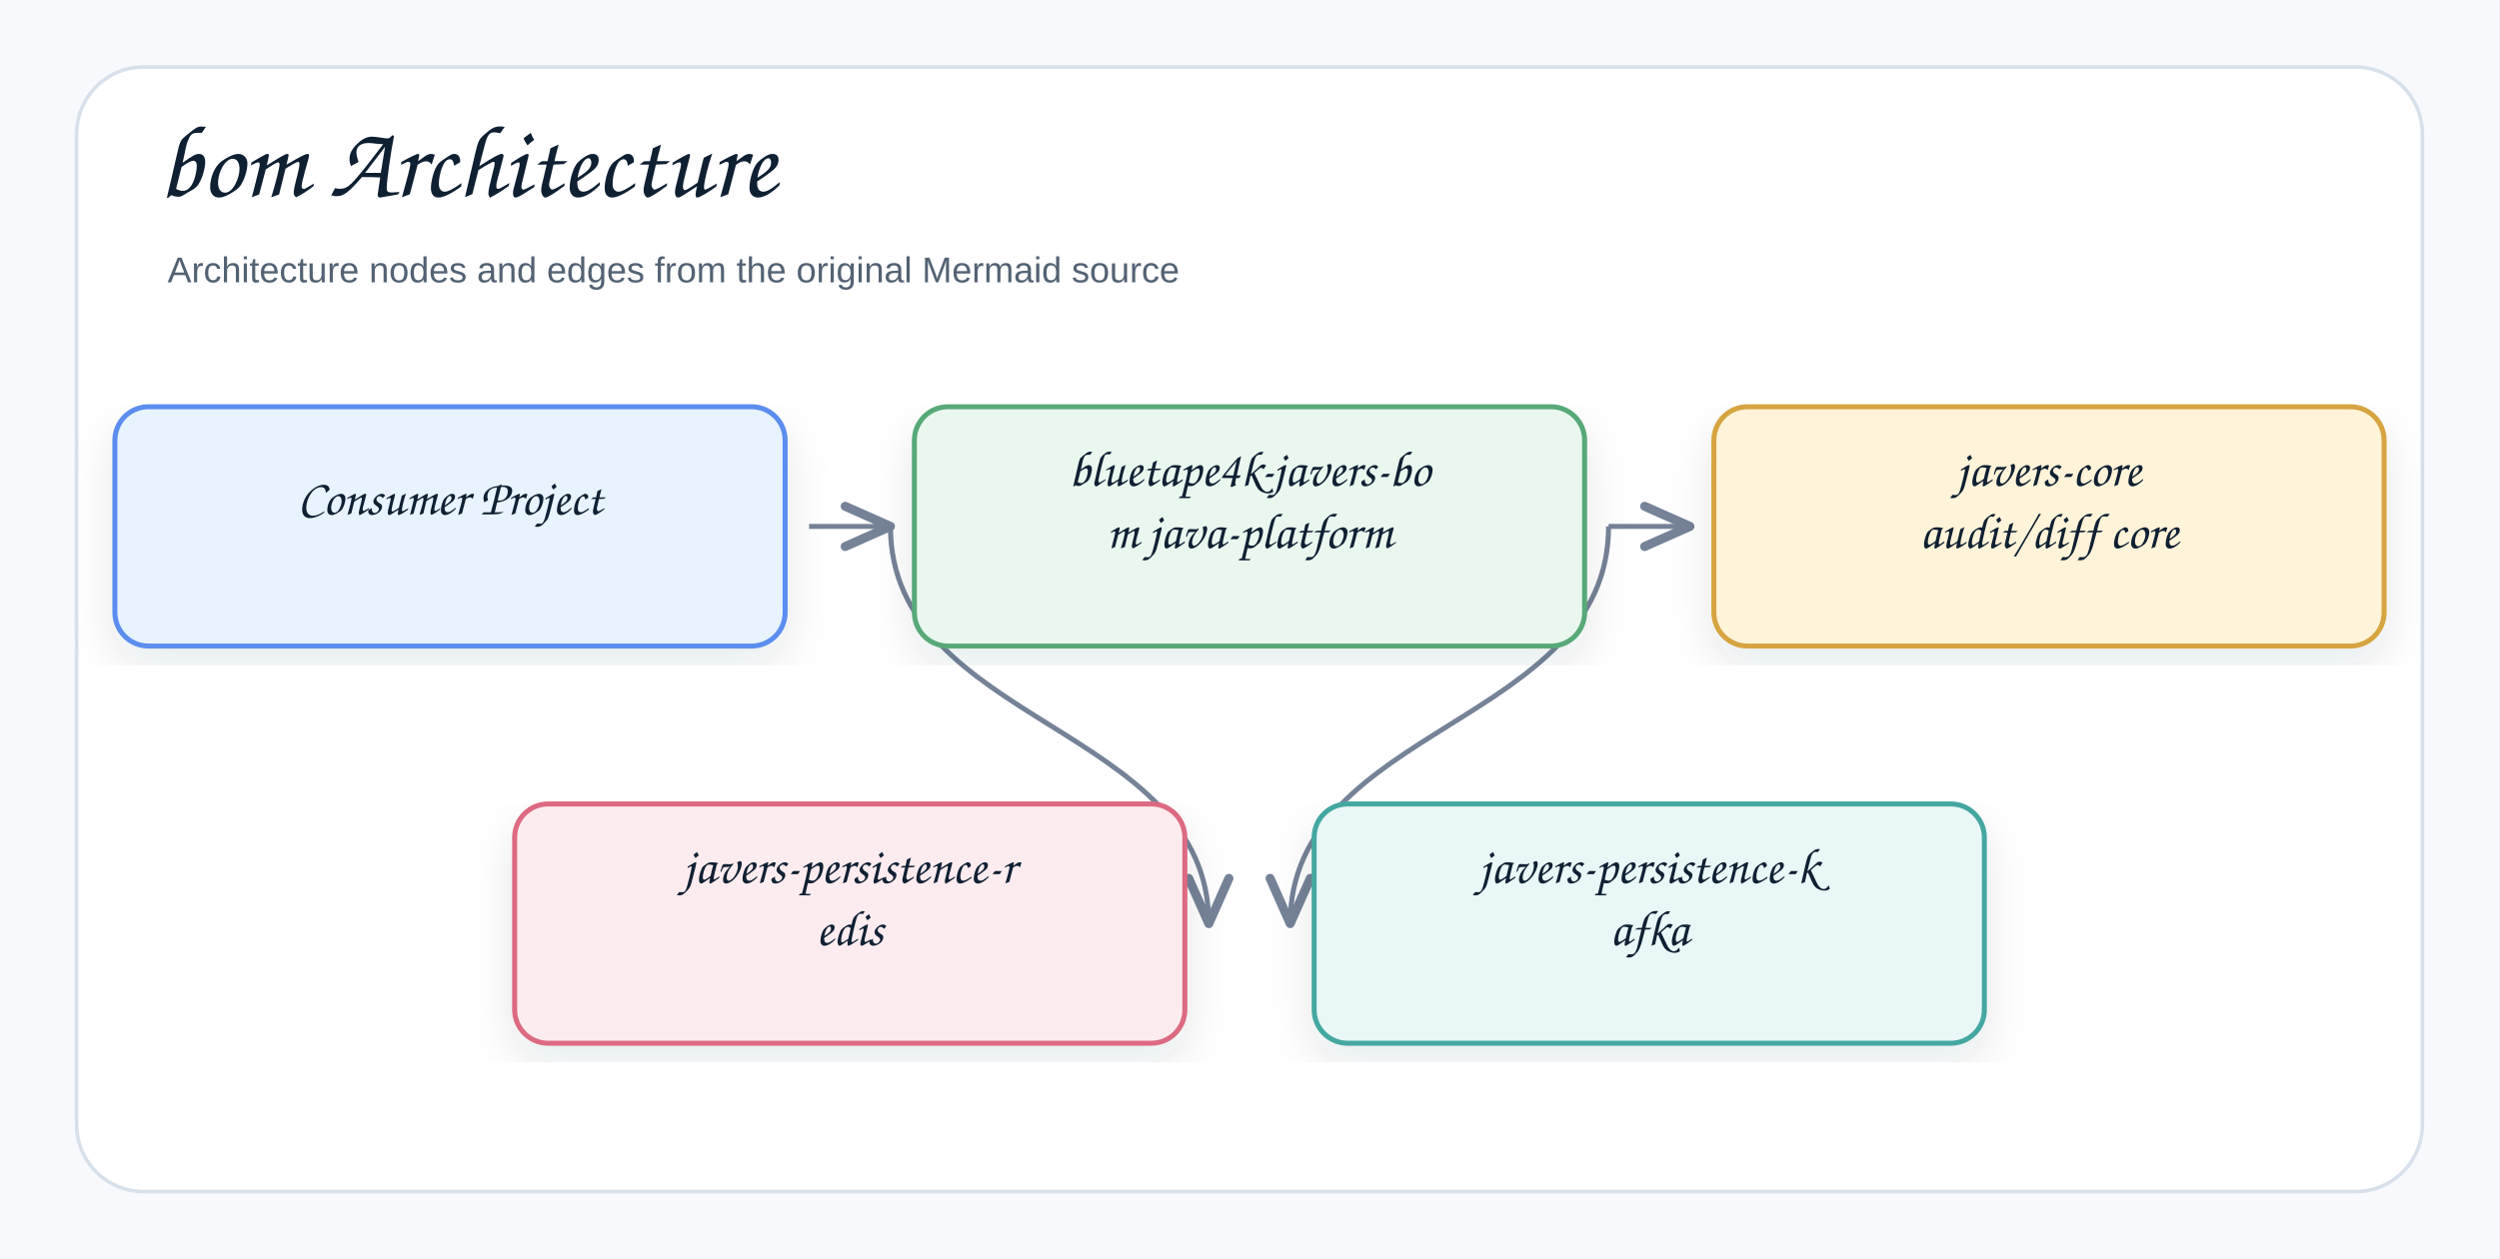
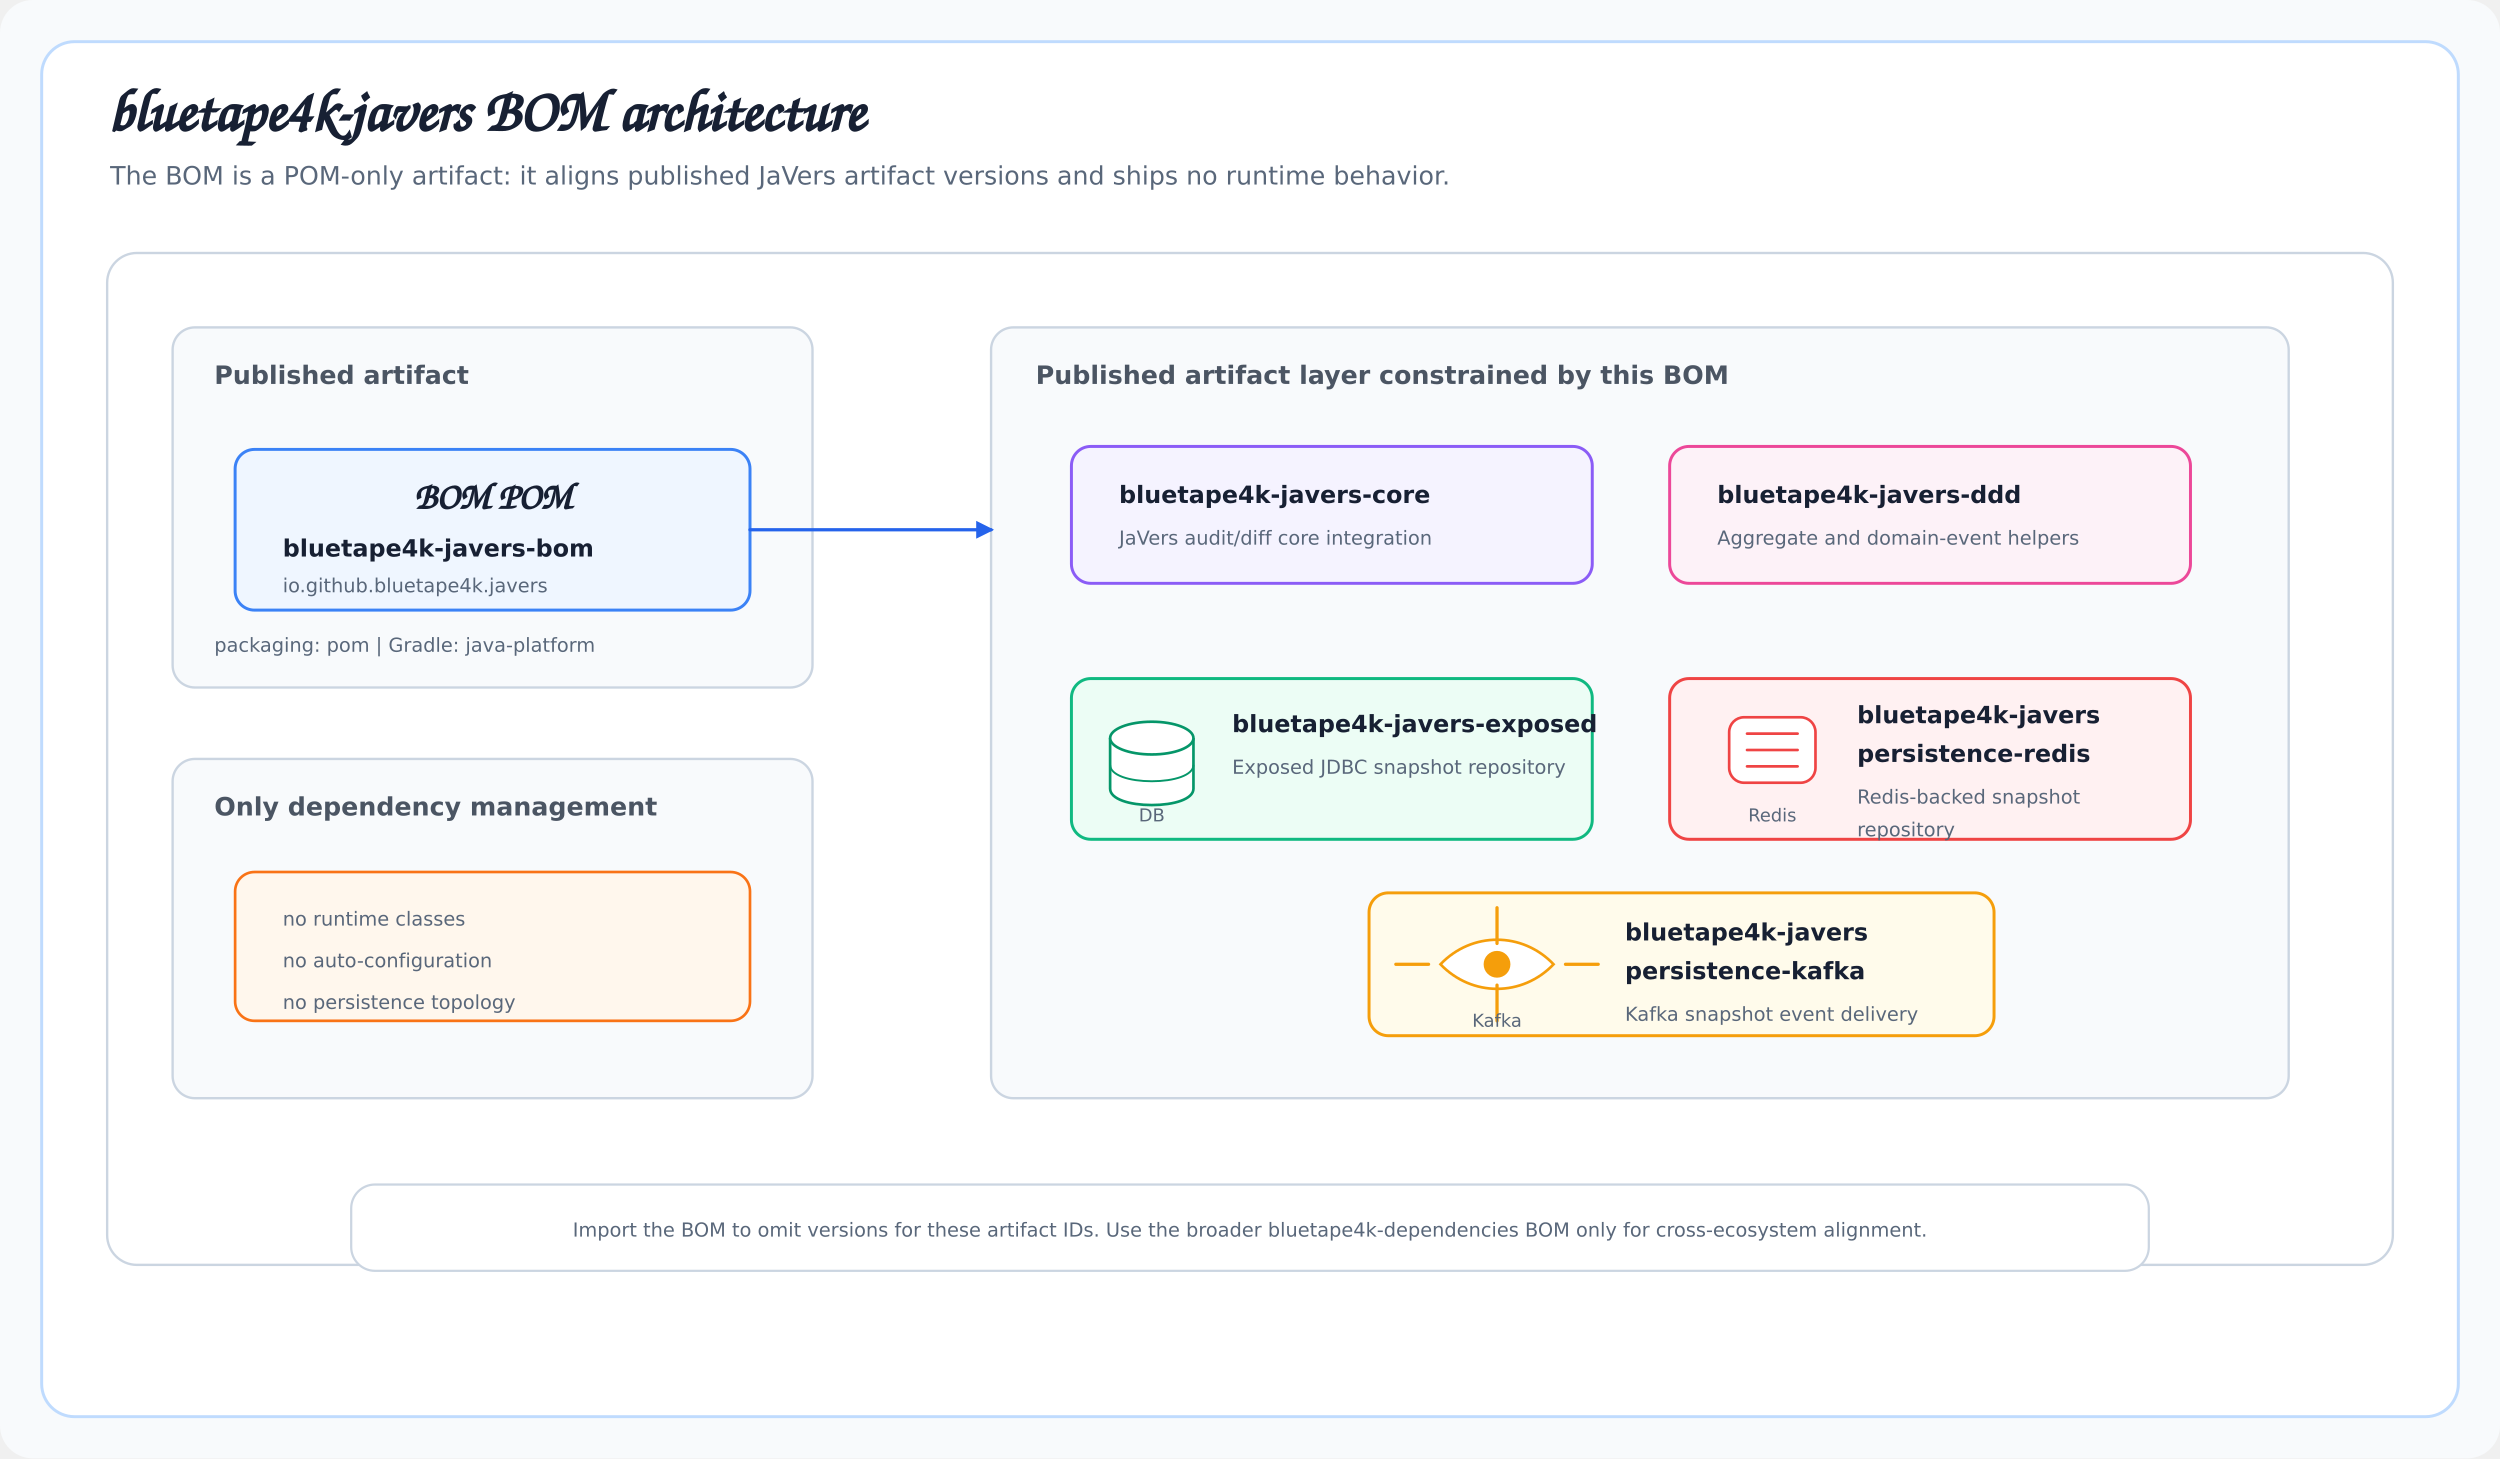
- <svg xmlns="http://www.w3.org/2000/svg" width="1044" height="526" viewBox="0 0 1044 526" role="img" aria-label="bom Architecture">
+ <svg xmlns="http://www.w3.org/2000/svg" width="1680" height="980" viewBox="0 0 1680 980" role="img" aria-label="bluetape4k-javers BOM artifact constraints">
  <defs>
-     <filter id="shadow" x="-8%" y="-8%" width="116%" height="116%">
-       <feDropShadow dx="0" dy="8" stdDeviation="9" flood-color="#1f2937" flood-opacity="0.10" />
-     </filter>
-     <marker id="openArrow" markerWidth="12" markerHeight="10" refX="10" refY="5" orient="auto" markerUnits="strokeWidth">
-       <path d="M 1 1 L 10 5 L 1 9" fill="none" stroke="#758297" stroke-width="1.8" stroke-linecap="round" stroke-linejoin="round" />
-     </marker>
-     <marker id="inherit" markerWidth="14" markerHeight="12" refX="12" refY="6" orient="auto" markerUnits="strokeWidth">
-       <path d="M 0 1 L 12 6 L 0 11 Z" fill="#ffffff" stroke="#758297" stroke-width="1.8" />
+     <marker id="arrowBlue" markerUnits="userSpaceOnUse" markerWidth="12" markerHeight="12" refX="10" refY="6" orient="auto">
+       <path d="M 0 0 L 12 6 L 0 12 Z" fill="#2563eb" />
    </marker>
    <style>
-     .canvas{fill:#f7f9fc}.frame{fill:#fff;stroke:#d8e0ea;stroke-width:1.5}
-     .title{font-family:"Architects Daughter","Comic Sans MS","Comic Sans",cursive;font-size:43px;font-weight:400;fill:#102033}
-     .subtitle{font-family:"Comic Sans MS","Comic Sans","Comic Neue",Arial,sans-serif;font-size:15px;font-weight:400;fill:#536273}
-     .label{font-family:"Architects Daughter","Comic Sans MS","Comic Sans",cursive;font-size:25px;font-weight:400;fill:#102033}
-     .smallLabel{font-family:"Architects Daughter","Comic Sans MS","Comic Sans",cursive;font-size:21px;font-weight:400;fill:#102033}
-     .mono{font-family:"Comic Sans MS","Comic Sans","Comic Neue",Arial,sans-serif;font-size:12px;font-weight:400;fill:#102033}
-     .small{font-family:"Comic Sans MS","Comic Sans","Comic Neue",Arial,sans-serif;font-size:12px;font-weight:400;fill:#536273}
-     .strong{font-family:"Comic Sans MS","Comic Sans","Comic Neue",Arial,sans-serif;font-size:13px;font-weight:400;fill:#102033}
-     .card{stroke-width:2.1;filter:url(#shadow)}.compartment{stroke-width:1.5;fill:none}
-     .line{stroke:#758297;stroke-width:2.1;fill:none;marker-end:url(#openArrow)}
-     .plainLine{stroke:#758297;stroke-width:2.1;fill:none}
-     .dashed{stroke:#758297;stroke-width:2.1;stroke-dasharray:7 6;fill:none;marker-end:url(#openArrow)}
-     .inheritLine{stroke:#758297;stroke-width:2.2;fill:none;marker-end:url(#inherit)}
-     .implLine{stroke:#758297;stroke-width:2.2;stroke-dasharray:8 7;fill:none;marker-end:url(#inherit)}
-   </style>
+ .title{font-family:'Architects Daughter','Comic Sans MS',cursive;font-size:40px;fill:#172033;font-weight:700}
+ .subtitle{font-family:'Comic Mono','Comic Sans MS','DejaVu Sans',sans-serif;font-size:17px;fill:#59677a}
+ .section{font-family:'Comic Mono','Comic Sans MS','DejaVu Sans',sans-serif;font-size:17px;fill:#4b5563;font-weight:700;text-transform:uppercase}
+ .label{font-family:'Architects Daughter','Comic Sans MS',cursive;font-size:25px;fill:#172033;font-weight:700}
+ .artifact{font-family:'Comic Mono','Comic Sans MS','DejaVu Sans',sans-serif;font-size:16px;fill:#172033;font-weight:700}
+ .small{font-family:'Comic Mono','Comic Sans MS','DejaVu Sans',sans-serif;font-size:13px;fill:#59677a}
+ .tiny{font-family:'Comic Mono','Comic Sans MS','DejaVu Sans',sans-serif;font-size:12px;fill:#59677a}
+ </style>
  </defs>
-   <rect class="canvas" width="1044" height="526" />
-   <rect class="frame" x="32" y="28" width="980" height="470" rx="28" />
-   <text class="title" x="66" y="82">bom Architecture</text>
-   <text class="subtitle" x="70" y="118">Architecture nodes and edges from the original Mermaid source</text>
-   <path class="line" d="M672 220 C672 303 539 303 539 386" />
-   <path class="line" d="M372 220 C372 303 505 303 505 386" />
-   <path class="line" d="M672 220 C672 220 706 220 706 220" />
-   <path class="line" d="M338 220 C338 220 372 220 372 220" />
-   <g transform="translate(48,170)">
-     <rect class="card" x="0" y="0" width="280" height="100" rx="14" fill="#E8F3FF" stroke="#5B8DEF" />
-     <text class="smallLabel" x="140" y="45" text-anchor="middle">Consumer Project</text>
-   </g>
-   <g transform="translate(382,170)">
-     <rect class="card" x="0" y="0" width="280" height="100" rx="14" fill="#EAF7EF" stroke="#58A978" />
-     <text class="smallLabel" x="140" y="33" text-anchor="middle">bluetape4k-javers-bo</text>
-     <text class="smallLabel" x="140" y="59" text-anchor="middle">m java-platform</text>
-   </g>
-   <g transform="translate(716,170)">
-     <rect class="card" x="0" y="0" width="280" height="100" rx="14" fill="#FFF3D9" stroke="#D6A441" />
-     <text class="smallLabel" x="140" y="33" text-anchor="middle">javers-core</text>
-     <text class="smallLabel" x="140" y="59" text-anchor="middle">audit/diff core</text>
-   </g>
-   <g transform="translate(215,336)">
-     <rect class="card" x="0" y="0" width="280" height="100" rx="14" fill="#FDECEF" stroke="#DC6B82" />
-     <text class="smallLabel" x="140" y="33" text-anchor="middle">javers-persistence-r</text>
-     <text class="smallLabel" x="140" y="59" text-anchor="middle">edis</text>
-   </g>
-   <g transform="translate(549,336)">
-     <rect class="card" x="0" y="0" width="280" height="100" rx="14" fill="#E9F7F6" stroke="#45A7A1" />
-     <text class="smallLabel" x="140" y="33" text-anchor="middle">javers-persistence-k</text>
-     <text class="smallLabel" x="140" y="59" text-anchor="middle">afka</text>
-   </g>
+   <rect x="0" y="0" width="1680" height="980" rx="22" fill="#f8fafc" />
+   <rect x="28" y="28" width="1624" height="924" rx="22" fill="#ffffff" stroke="#bfdbfe" stroke-width="2" />
+   <text class="title" x="72" y="88">bluetape4k-javers BOM architecture</text>
+   <text class="subtitle" x="74" y="124">The BOM is a POM-only artifact: it aligns published JaVers artifact versions and ships no runtime behavior.</text>
+   <rect x="72" y="170" width="1536" height="680" rx="20" fill="#ffffff" stroke="#cbd5e1" stroke-width="1.6" />
+   <rect x="116" y="220" width="430" height="242" rx="15" fill="#f8fafc" stroke="#cbd5e1" stroke-width="1.6" />
+   <text class="section" x="144" y="258">Published artifact</text>
+   <rect x="158" y="302" width="346" height="108" rx="13" fill="#eff6ff" stroke="#3b82f6" stroke-width="2" />
+   <text class="label" x="331" y="342" text-anchor="middle">BOM POM</text>
+   <text class="artifact" x="190" y="374">bluetape4k-javers-bom</text>
+   <text class="small" x="190" y="398">io.github.bluetape4k.javers</text>
+   <text class="small" x="144" y="438">packaging: pom | Gradle: java-platform</text>
+   <rect x="116" y="510" width="430" height="228" rx="15" fill="#f8fafc" stroke="#cbd5e1" stroke-width="1.6" />
+   <text class="section" x="144" y="548">Only dependency management</text>
+   <rect x="158" y="586" width="346" height="100" rx="13" fill="#fff7ed" stroke="#f97316" stroke-width="1.8" />
+   <text class="small" x="190" y="622">no runtime classes</text>
+   <text class="small" x="190" y="650">no auto-configuration</text>
+   <text class="small" x="190" y="678">no persistence topology</text>
+   <rect x="666" y="220" width="872" height="518" rx="15" fill="#f8fafc" stroke="#cbd5e1" stroke-width="1.6" />
+   <text class="section" x="696" y="258">Published artifact layer constrained by this BOM</text>
+   <rect x="720" y="300" width="350" height="92" rx="13" fill="#f5f3ff" stroke="#8b5cf6" stroke-width="2" />
+   <text class="artifact" x="752" y="338">bluetape4k-javers-core</text>
+   <text class="small" x="752" y="366">JaVers audit/diff core integration</text>
+   <rect x="1122" y="300" width="350" height="92" rx="13" fill="#fdf2f8" stroke="#ec4899" stroke-width="2" />
+   <text class="artifact" x="1154" y="338">bluetape4k-javers-ddd</text>
+   <text class="small" x="1154" y="366">Aggregate and domain-event helpers</text>
+   <rect x="720" y="456" width="350" height="108" rx="13" fill="#ecfdf5" stroke="#10b981" stroke-width="2" />
+   <path d="M 746,496 v34 c0,7 13,11 28,11 s28,-4 28,-11 v-34" fill="#ffffff" stroke="#059669" stroke-width="1.8" />
+   <ellipse cx="774" cy="496" rx="28" ry="11" fill="#ffffff" stroke="#059669" stroke-width="1.8" />
+   <path d="M 746,514 c0,7 13,11 28,11 s28,-4 28,-11" fill="none" stroke="#059669" stroke-width="1.3" />
+   <text class="tiny" x="774" y="552" text-anchor="middle">DB</text>
+   <text class="artifact" x="828" y="492">bluetape4k-javers-exposed</text>
+   <text class="small" x="828" y="520">Exposed JDBC snapshot repository</text>
+   <rect x="1122" y="456" width="350" height="108" rx="13" fill="#fff1f2" stroke="#ef4444" stroke-width="2" />
+   <rect x="1162" y="482" width="58" height="44" rx="10" fill="#ffffff" stroke="#ef4444" stroke-width="1.8" />
+   <path d="M 1174,493 h34 M 1174,504 h34 M 1174,515 h34" stroke="#ef4444" stroke-width="1.8" stroke-linecap="round" />
+   <text class="tiny" x="1191" y="552" text-anchor="middle">Redis</text>
+   <text class="artifact" x="1248" y="486">bluetape4k-javers</text>
+   <text class="artifact" x="1248" y="512">persistence-redis</text>
+   <text class="small" x="1248" y="540">Redis-backed snapshot</text>
+   <text class="small" x="1248" y="562">repository</text>
+   <rect x="920" y="600" width="420" height="96" rx="13" fill="#fffbeb" stroke="#f59e0b" stroke-width="2" />
+   <path d="M 968,648 c21,-22 55,-22 76,0 c-21,22 -55,22 -76,0 Z" fill="#ffffff" stroke="#f59e0b" stroke-width="1.8" />
+   <circle cx="1006" cy="648" r="9" fill="#f59e0b" />
+   <path d="M 960,648 h-22 M 1052,648 h22 M 1006,610 v24 M 1006,662 v24" stroke="#f59e0b" stroke-width="2.2" stroke-linecap="round" />
+   <text class="tiny" x="1006" y="690" text-anchor="middle">Kafka</text>
+   <text class="artifact" x="1092" y="632">bluetape4k-javers</text>
+   <text class="artifact" x="1092" y="658">persistence-kafka</text>
+   <text class="small" x="1092" y="686">Kafka snapshot event delivery</text>
+   <path d="M 504,356 H 622 H 666" fill="none" stroke="#2563eb" stroke-width="2.2" stroke-linecap="round" stroke-linejoin="round" marker-end="url(#arrowBlue)" />
+   <rect x="236" y="796" width="1208" height="58" rx="16" fill="#ffffff" stroke="#cbd5e1" stroke-width="1.5" />
+   <text class="small" x="840" y="831" text-anchor="middle">Import the BOM to omit versions for these artifact IDs. Use the broader bluetape4k-dependencies BOM only for cross-ecosystem alignment.</text>
</svg>
